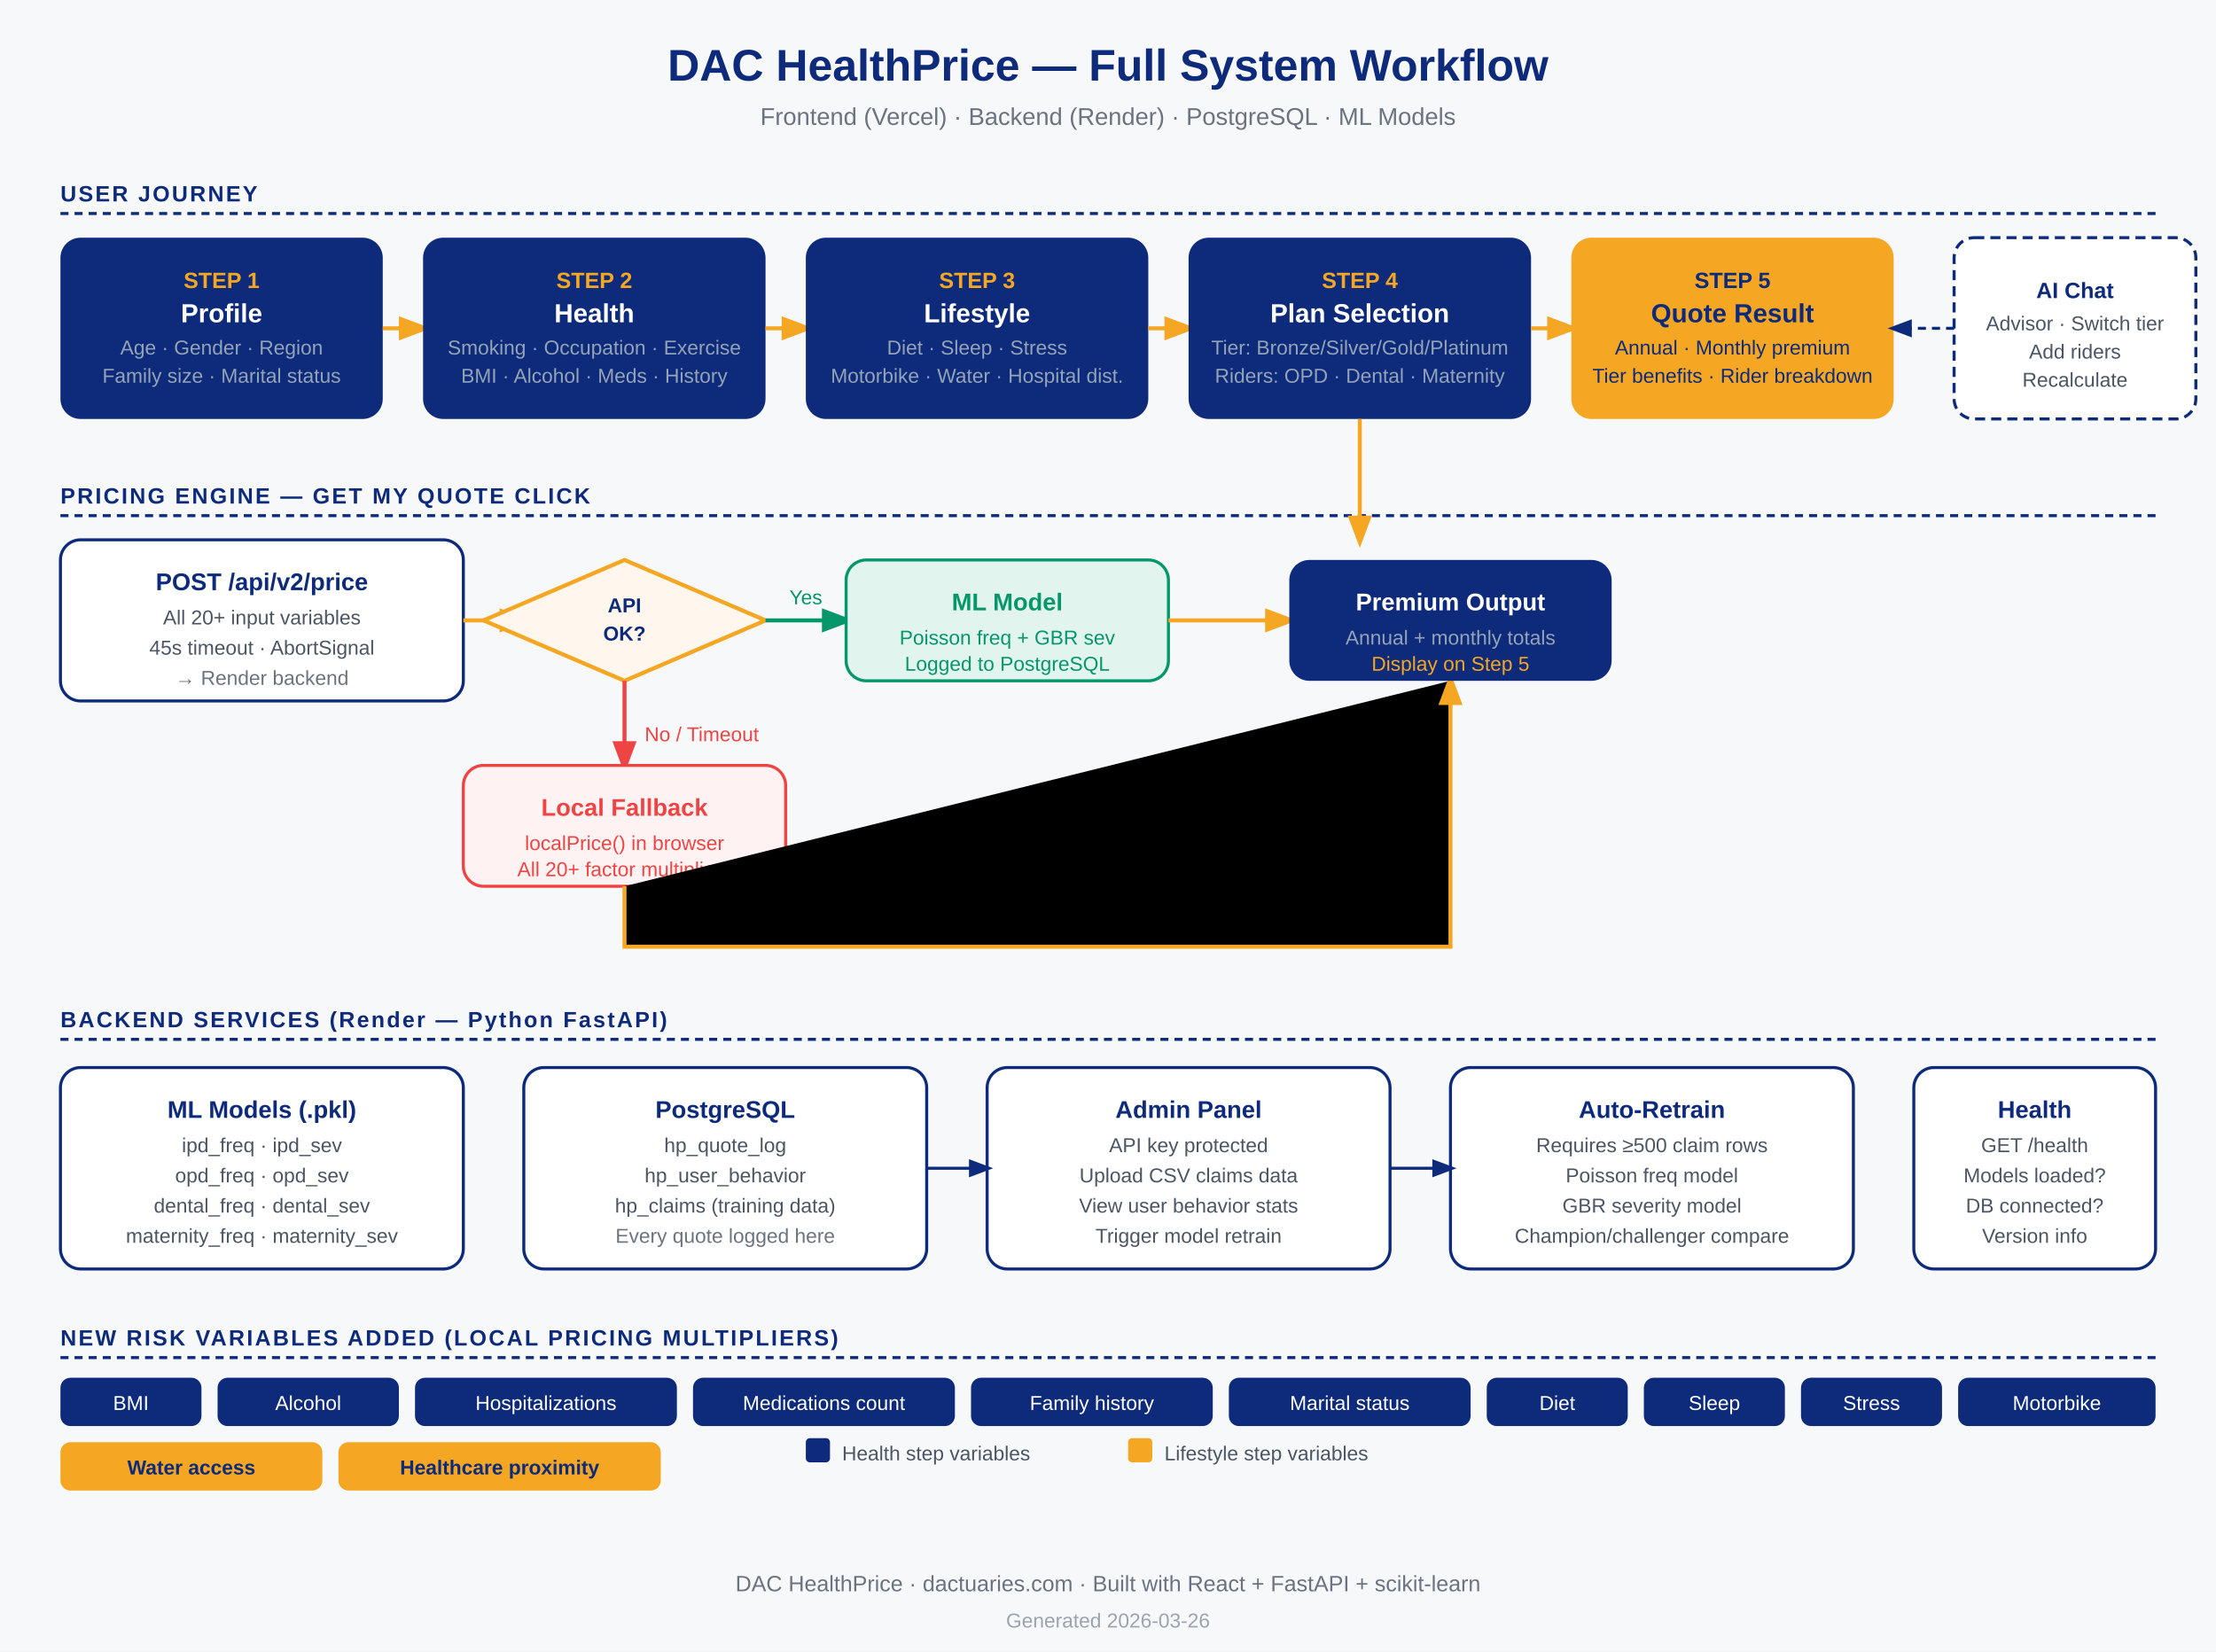
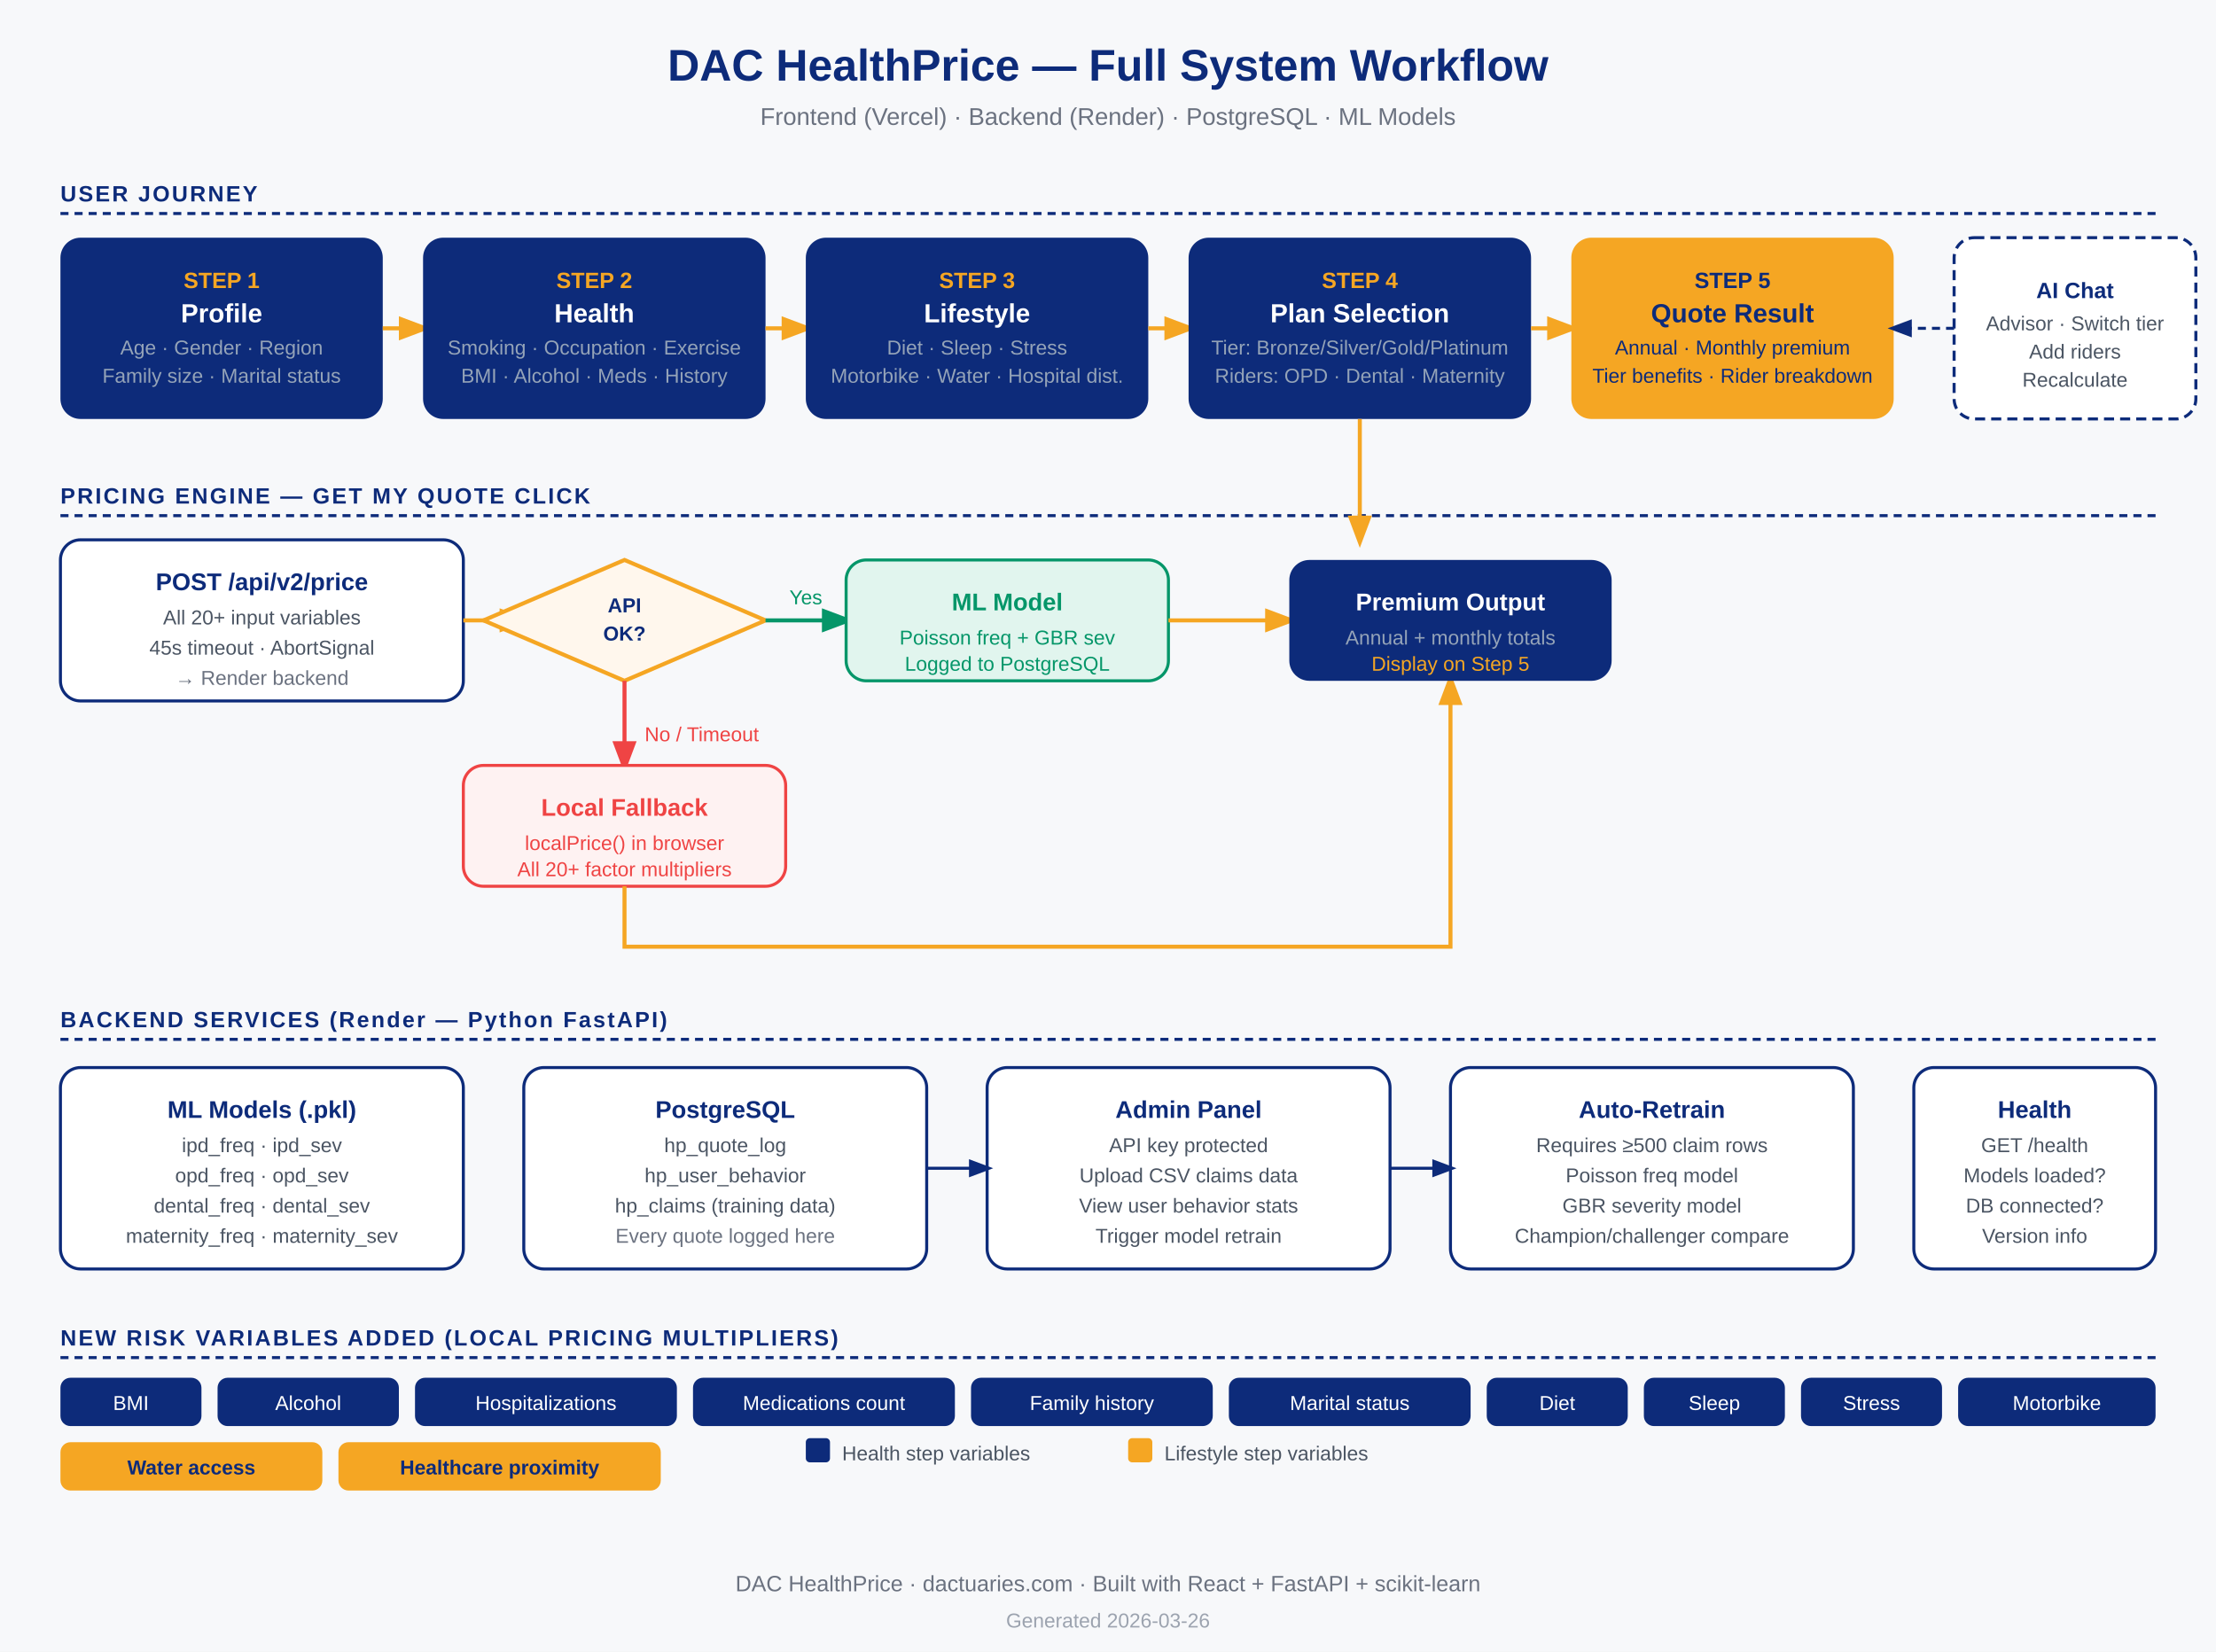
<svg xmlns="http://www.w3.org/2000/svg" viewBox="0 0 1100 820" font-family="Arial, sans-serif">
  <rect width="1100" height="820" fill="#f7f8fa" />
  <text x="550" y="40" text-anchor="middle" font-size="22" font-weight="700" fill="#0d2b7a">DAC HealthPrice — Full System Workflow</text>
  <text x="550" y="62" text-anchor="middle" font-size="12" fill="#6b7280">Frontend (Vercel) · Backend (Render) · PostgreSQL · ML Models</text>
  <text x="30" y="100" font-size="11" font-weight="700" fill="#0d2b7a" letter-spacing="1">USER JOURNEY</text>
  <line x1="30" y1="106" x2="1070" y2="106" stroke="#0d2b7a" stroke-width="1.5" stroke-dasharray="4,3" />
  <rect x="30" y="118" width="160" height="90" rx="10" fill="#0d2b7a" />
  <text x="110" y="143" text-anchor="middle" font-size="11" font-weight="700" fill="#f5a623">STEP 1</text>
  <text x="110" y="160" text-anchor="middle" font-size="13" font-weight="700" fill="white">Profile</text>
  <text x="110" y="176" text-anchor="middle" font-size="10" fill="#94a3b8">Age · Gender · Region</text>
  <text x="110" y="190" text-anchor="middle" font-size="10" fill="#94a3b8">Family size · Marital status</text>
  <path d="M190 163 L210 163" stroke="#f5a623" stroke-width="2" marker-end="url(#arr)" />
  <rect x="210" y="118" width="170" height="90" rx="10" fill="#0d2b7a" />
  <text x="295" y="143" text-anchor="middle" font-size="11" font-weight="700" fill="#f5a623">STEP 2</text>
  <text x="295" y="160" text-anchor="middle" font-size="13" font-weight="700" fill="white">Health</text>
  <text x="295" y="176" text-anchor="middle" font-size="10" fill="#94a3b8">Smoking · Occupation · Exercise</text>
  <text x="295" y="190" text-anchor="middle" font-size="10" fill="#94a3b8">BMI · Alcohol · Meds · History</text>
  <path d="M380 163 L400 163" stroke="#f5a623" stroke-width="2" marker-end="url(#arr)" />
  <rect x="400" y="118" width="170" height="90" rx="10" fill="#0d2b7a" />
  <text x="485" y="143" text-anchor="middle" font-size="11" font-weight="700" fill="#f5a623">STEP 3</text>
  <text x="485" y="160" text-anchor="middle" font-size="13" font-weight="700" fill="white">Lifestyle</text>
  <text x="485" y="176" text-anchor="middle" font-size="10" fill="#94a3b8">Diet · Sleep · Stress</text>
  <text x="485" y="190" text-anchor="middle" font-size="10" fill="#94a3b8">Motorbike · Water · Hospital dist.</text>
  <path d="M570 163 L590 163" stroke="#f5a623" stroke-width="2" marker-end="url(#arr)" />
  <rect x="590" y="118" width="170" height="90" rx="10" fill="#0d2b7a" />
  <text x="675" y="143" text-anchor="middle" font-size="11" font-weight="700" fill="#f5a623">STEP 4</text>
  <text x="675" y="160" text-anchor="middle" font-size="13" font-weight="700" fill="white">Plan Selection</text>
  <text x="675" y="176" text-anchor="middle" font-size="10" fill="#94a3b8">Tier: Bronze/Silver/Gold/Platinum</text>
  <text x="675" y="190" text-anchor="middle" font-size="10" fill="#94a3b8">Riders: OPD · Dental · Maternity</text>
  <path d="M760 163 L780 163" stroke="#f5a623" stroke-width="2" marker-end="url(#arr)" />
  <rect x="780" y="118" width="160" height="90" rx="10" fill="#f5a623" />
  <text x="860" y="143" text-anchor="middle" font-size="11" font-weight="700" fill="#0d2b7a">STEP 5</text>
  <text x="860" y="160" text-anchor="middle" font-size="13" font-weight="700" fill="#0d2b7a">Quote Result</text>
  <text x="860" y="176" text-anchor="middle" font-size="10" fill="#0d2b7a">Annual · Monthly premium</text>
  <text x="860" y="190" text-anchor="middle" font-size="10" fill="#0d2b7a">Tier benefits · Rider breakdown</text>
  <rect x="970" y="118" width="120" height="90" rx="10" fill="white" stroke="#0d2b7a" stroke-width="1.5" stroke-dasharray="5,3" />
  <text x="1030" y="148" text-anchor="middle" font-size="11" font-weight="700" fill="#0d2b7a">AI Chat</text>
  <text x="1030" y="164" text-anchor="middle" font-size="10" fill="#4b5563">Advisor · Switch tier</text>
  <text x="1030" y="178" text-anchor="middle" font-size="10" fill="#4b5563">Add riders</text>
  <text x="1030" y="192" text-anchor="middle" font-size="10" fill="#4b5563">Recalculate</text>
  <path d="M970 163 L940 163" stroke="#0d2b7a" stroke-width="1.5" stroke-dasharray="4,3" marker-end="url(#arrd)" />
  <text x="30" y="250" font-size="11" font-weight="700" fill="#0d2b7a" letter-spacing="1">PRICING ENGINE — GET MY QUOTE CLICK</text>
  <line x1="30" y1="256" x2="1070" y2="256" stroke="#0d2b7a" stroke-width="1.5" stroke-dasharray="4,3" />
  <path d="M675 208 L675 268" stroke="#f5a623" stroke-width="2" marker-end="url(#arr)" />
  <rect x="30" y="268" width="200" height="80" rx="10" fill="white" stroke="#0d2b7a" stroke-width="1.5" />
  <text x="130" y="293" text-anchor="middle" font-size="12" font-weight="700" fill="#0d2b7a">POST /api/v2/price</text>
  <text x="130" y="310" text-anchor="middle" font-size="10" fill="#4b5563">All 20+ input variables</text>
  <text x="130" y="325" text-anchor="middle" font-size="10" fill="#4b5563">45s timeout · AbortSignal</text>
  <text x="130" y="340" text-anchor="middle" font-size="10" fill="#6b7280">→ Render backend</text>
  <path d="M230 308 L260 308" stroke="#f5a623" stroke-width="2" marker-end="url(#arr)" />
  <polygon points="310,278 380,308 310,338 240,308" fill="#fff7ed" stroke="#f5a623" stroke-width="2" />
  <text x="310" y="304" text-anchor="middle" font-size="10" font-weight="700" fill="#0d2b7a">API</text>
  <text x="310" y="318" text-anchor="middle" font-size="10" font-weight="700" fill="#0d2b7a">OK?</text>
  <path d="M380 308 L420 308" stroke="#059669" stroke-width="2" marker-end="url(#arrok)" />
  <text x="400" y="300" text-anchor="middle" font-size="10" fill="#059669">Yes</text>
  <rect x="420" y="278" width="160" height="60" rx="10" fill="#e1f5ee" stroke="#059669" stroke-width="1.5" />
  <text x="500" y="303" text-anchor="middle" font-size="12" font-weight="700" fill="#059669">ML Model</text>
  <text x="500" y="320" text-anchor="middle" font-size="10" fill="#059669">Poisson freq + GBR sev</text>
  <text x="500" y="333" text-anchor="middle" font-size="10" fill="#059669">Logged to PostgreSQL</text>
  <path d="M310 338 L310 380" stroke="#ef4444" stroke-width="2" marker-end="url(#arrerr)" />
  <text x="320" y="368" font-size="10" fill="#ef4444">No / Timeout</text>
  <rect x="230" y="380" width="160" height="60" rx="10" fill="#fef2f2" stroke="#ef4444" stroke-width="1.5" />
  <text x="310" y="405" text-anchor="middle" font-size="12" font-weight="700" fill="#ef4444">Local Fallback</text>
  <text x="310" y="422" text-anchor="middle" font-size="10" fill="#ef4444">localPrice() in browser</text>
  <text x="310" y="435" text-anchor="middle" font-size="10" fill="#ef4444">All 20+ factor multipliers</text>
  <path d="M580 308 L640 308" stroke="#f5a623" stroke-width="2" marker-end="url(#arr)" />
-   <path d="M310 440 L310 470 L720 470 L720 338" stroke="#f5a623" stroke-width="2" marker-end="url(#arr)" />
+   <path d="M310 440 L310 470 L720 470 L720 338" stroke="#f5a623" stroke-width="2" fill="none" marker-end="url(#arr)" />
  <rect x="640" y="278" width="160" height="60" rx="10" fill="#0d2b7a" />
  <text x="720" y="303" text-anchor="middle" font-size="12" font-weight="700" fill="white">Premium Output</text>
  <text x="720" y="320" text-anchor="middle" font-size="10" fill="#94a3b8">Annual + monthly totals</text>
  <text x="720" y="333" text-anchor="middle" font-size="10" fill="#f5a623">Display on Step 5</text>
  <text x="30" y="510" font-size="11" font-weight="700" fill="#0d2b7a" letter-spacing="1">BACKEND SERVICES (Render — Python FastAPI)</text>
  <line x1="30" y1="516" x2="1070" y2="516" stroke="#0d2b7a" stroke-width="1.5" stroke-dasharray="4,3" />
  <rect x="30" y="530" width="200" height="100" rx="10" fill="white" stroke="#0d2b7a" stroke-width="1.5" />
  <text x="130" y="555" text-anchor="middle" font-size="12" font-weight="700" fill="#0d2b7a">ML Models (.pkl)</text>
  <text x="130" y="572" text-anchor="middle" font-size="10" fill="#4b5563">ipd_freq · ipd_sev</text>
  <text x="130" y="587" text-anchor="middle" font-size="10" fill="#4b5563">opd_freq · opd_sev</text>
  <text x="130" y="602" text-anchor="middle" font-size="10" fill="#4b5563">dental_freq · dental_sev</text>
  <text x="130" y="617" text-anchor="middle" font-size="10" fill="#4b5563">maternity_freq · maternity_sev</text>
  <rect x="260" y="530" width="200" height="100" rx="10" fill="white" stroke="#0d2b7a" stroke-width="1.5" />
  <text x="360" y="555" text-anchor="middle" font-size="12" font-weight="700" fill="#0d2b7a">PostgreSQL</text>
  <text x="360" y="572" text-anchor="middle" font-size="10" fill="#4b5563">hp_quote_log</text>
  <text x="360" y="587" text-anchor="middle" font-size="10" fill="#4b5563">hp_user_behavior</text>
  <text x="360" y="602" text-anchor="middle" font-size="10" fill="#4b5563">hp_claims (training data)</text>
  <text x="360" y="617" text-anchor="middle" font-size="10" fill="#6b7280">Every quote logged here</text>
  <rect x="490" y="530" width="200" height="100" rx="10" fill="white" stroke="#0d2b7a" stroke-width="1.5" />
  <text x="590" y="555" text-anchor="middle" font-size="12" font-weight="700" fill="#0d2b7a">Admin Panel</text>
  <text x="590" y="572" text-anchor="middle" font-size="10" fill="#4b5563">API key protected</text>
  <text x="590" y="587" text-anchor="middle" font-size="10" fill="#4b5563">Upload CSV claims data</text>
  <text x="590" y="602" text-anchor="middle" font-size="10" fill="#4b5563">View user behavior stats</text>
  <text x="590" y="617" text-anchor="middle" font-size="10" fill="#4b5563">Trigger model retrain</text>
  <rect x="720" y="530" width="200" height="100" rx="10" fill="white" stroke="#0d2b7a" stroke-width="1.5" />
  <text x="820" y="555" text-anchor="middle" font-size="12" font-weight="700" fill="#0d2b7a">Auto-Retrain</text>
  <text x="820" y="572" text-anchor="middle" font-size="10" fill="#4b5563">Requires ≥500 claim rows</text>
  <text x="820" y="587" text-anchor="middle" font-size="10" fill="#4b5563">Poisson freq model</text>
  <text x="820" y="602" text-anchor="middle" font-size="10" fill="#4b5563">GBR severity model</text>
  <text x="820" y="617" text-anchor="middle" font-size="10" fill="#4b5563">Champion/challenger compare</text>
  <rect x="950" y="530" width="120" height="100" rx="10" fill="white" stroke="#0d2b7a" stroke-width="1.5" />
  <text x="1010" y="555" text-anchor="middle" font-size="12" font-weight="700" fill="#0d2b7a">Health</text>
  <text x="1010" y="572" text-anchor="middle" font-size="10" fill="#4b5563">GET /health</text>
  <text x="1010" y="587" text-anchor="middle" font-size="10" fill="#4b5563">Models loaded?</text>
  <text x="1010" y="602" text-anchor="middle" font-size="10" fill="#4b5563">DB connected?</text>
  <text x="1010" y="617" text-anchor="middle" font-size="10" fill="#4b5563">Version info</text>
  <path d="M690 580 L720 580" stroke="#0d2b7a" stroke-width="1.5" marker-end="url(#arrd)" />
  <path d="M460 580 L490 580" stroke="#0d2b7a" stroke-width="1.5" marker-end="url(#arrd)" />
  <text x="30" y="668" font-size="11" font-weight="700" fill="#0d2b7a" letter-spacing="1">NEW RISK VARIABLES ADDED (LOCAL PRICING MULTIPLIERS)</text>
  <line x1="30" y1="674" x2="1070" y2="674" stroke="#0d2b7a" stroke-width="1.5" stroke-dasharray="4,3" />
  <rect x="30" y="684" width="70" height="24" rx="5" fill="#0d2b7a" />
  <text x="65" y="700" text-anchor="middle" font-size="10" fill="white">BMI</text>
  <rect x="108" y="684" width="90" height="24" rx="5" fill="#0d2b7a" />
  <text x="153" y="700" text-anchor="middle" font-size="10" fill="white">Alcohol</text>
  <rect x="206" y="684" width="130" height="24" rx="5" fill="#0d2b7a" />
  <text x="271" y="700" text-anchor="middle" font-size="10" fill="white">Hospitalizations</text>
  <rect x="344" y="684" width="130" height="24" rx="5" fill="#0d2b7a" />
  <text x="409" y="700" text-anchor="middle" font-size="10" fill="white">Medications count</text>
  <rect x="482" y="684" width="120" height="24" rx="5" fill="#0d2b7a" />
  <text x="542" y="700" text-anchor="middle" font-size="10" fill="white">Family history</text>
  <rect x="610" y="684" width="120" height="24" rx="5" fill="#0d2b7a" />
  <text x="670" y="700" text-anchor="middle" font-size="10" fill="white">Marital status</text>
  <rect x="738" y="684" width="70" height="24" rx="5" fill="#0d2b7a" />
  <text x="773" y="700" text-anchor="middle" font-size="10" fill="white">Diet</text>
  <rect x="816" y="684" width="70" height="24" rx="5" fill="#0d2b7a" />
  <text x="851" y="700" text-anchor="middle" font-size="10" fill="white">Sleep</text>
  <rect x="894" y="684" width="70" height="24" rx="5" fill="#0d2b7a" />
  <text x="929" y="700" text-anchor="middle" font-size="10" fill="white">Stress</text>
  <rect x="972" y="684" width="98" height="24" rx="5" fill="#0d2b7a" />
  <text x="1021" y="700" text-anchor="middle" font-size="10" fill="white">Motorbike</text>
  <rect x="30" y="716" width="130" height="24" rx="5" fill="#f5a623" />
  <text x="95" y="732" text-anchor="middle" font-size="10" fill="#0d2b7a" font-weight="700">Water access</text>
  <rect x="168" y="716" width="160" height="24" rx="5" fill="#f5a623" />
  <text x="248" y="732" text-anchor="middle" font-size="10" fill="#0d2b7a" font-weight="700">Healthcare proximity</text>
  <rect x="400" y="714" width="12" height="12" rx="2" fill="#0d2b7a" />
  <text x="418" y="725" font-size="10" fill="#4b5563">Health step variables</text>
  <rect x="560" y="714" width="12" height="12" rx="2" fill="#f5a623" />
  <text x="578" y="725" font-size="10" fill="#4b5563">Lifestyle step variables</text>
  <text x="550" y="790" text-anchor="middle" font-size="11" fill="#6b7280">DAC HealthPrice · dactuaries.com · Built with React + FastAPI + scikit-learn</text>
  <text x="550" y="808" text-anchor="middle" font-size="10" fill="#9ca3af">Generated 2026-03-26</text>
  <defs>
    <marker id="arr" markerWidth="8" markerHeight="8" refX="6" refY="3" orient="auto">
      <path d="M0,0 L0,6 L8,3 z" fill="#f5a623" />
    </marker>
    <marker id="arrd" markerWidth="8" markerHeight="8" refX="6" refY="3" orient="auto">
      <path d="M0,0 L0,6 L8,3 z" fill="#0d2b7a" />
    </marker>
    <marker id="arrok" markerWidth="8" markerHeight="8" refX="6" refY="3" orient="auto">
      <path d="M0,0 L0,6 L8,3 z" fill="#059669" />
    </marker>
    <marker id="arrerr" markerWidth="8" markerHeight="8" refX="6" refY="3" orient="auto">
      <path d="M0,0 L0,6 L8,3 z" fill="#ef4444" />
    </marker>
  </defs>
</svg>
